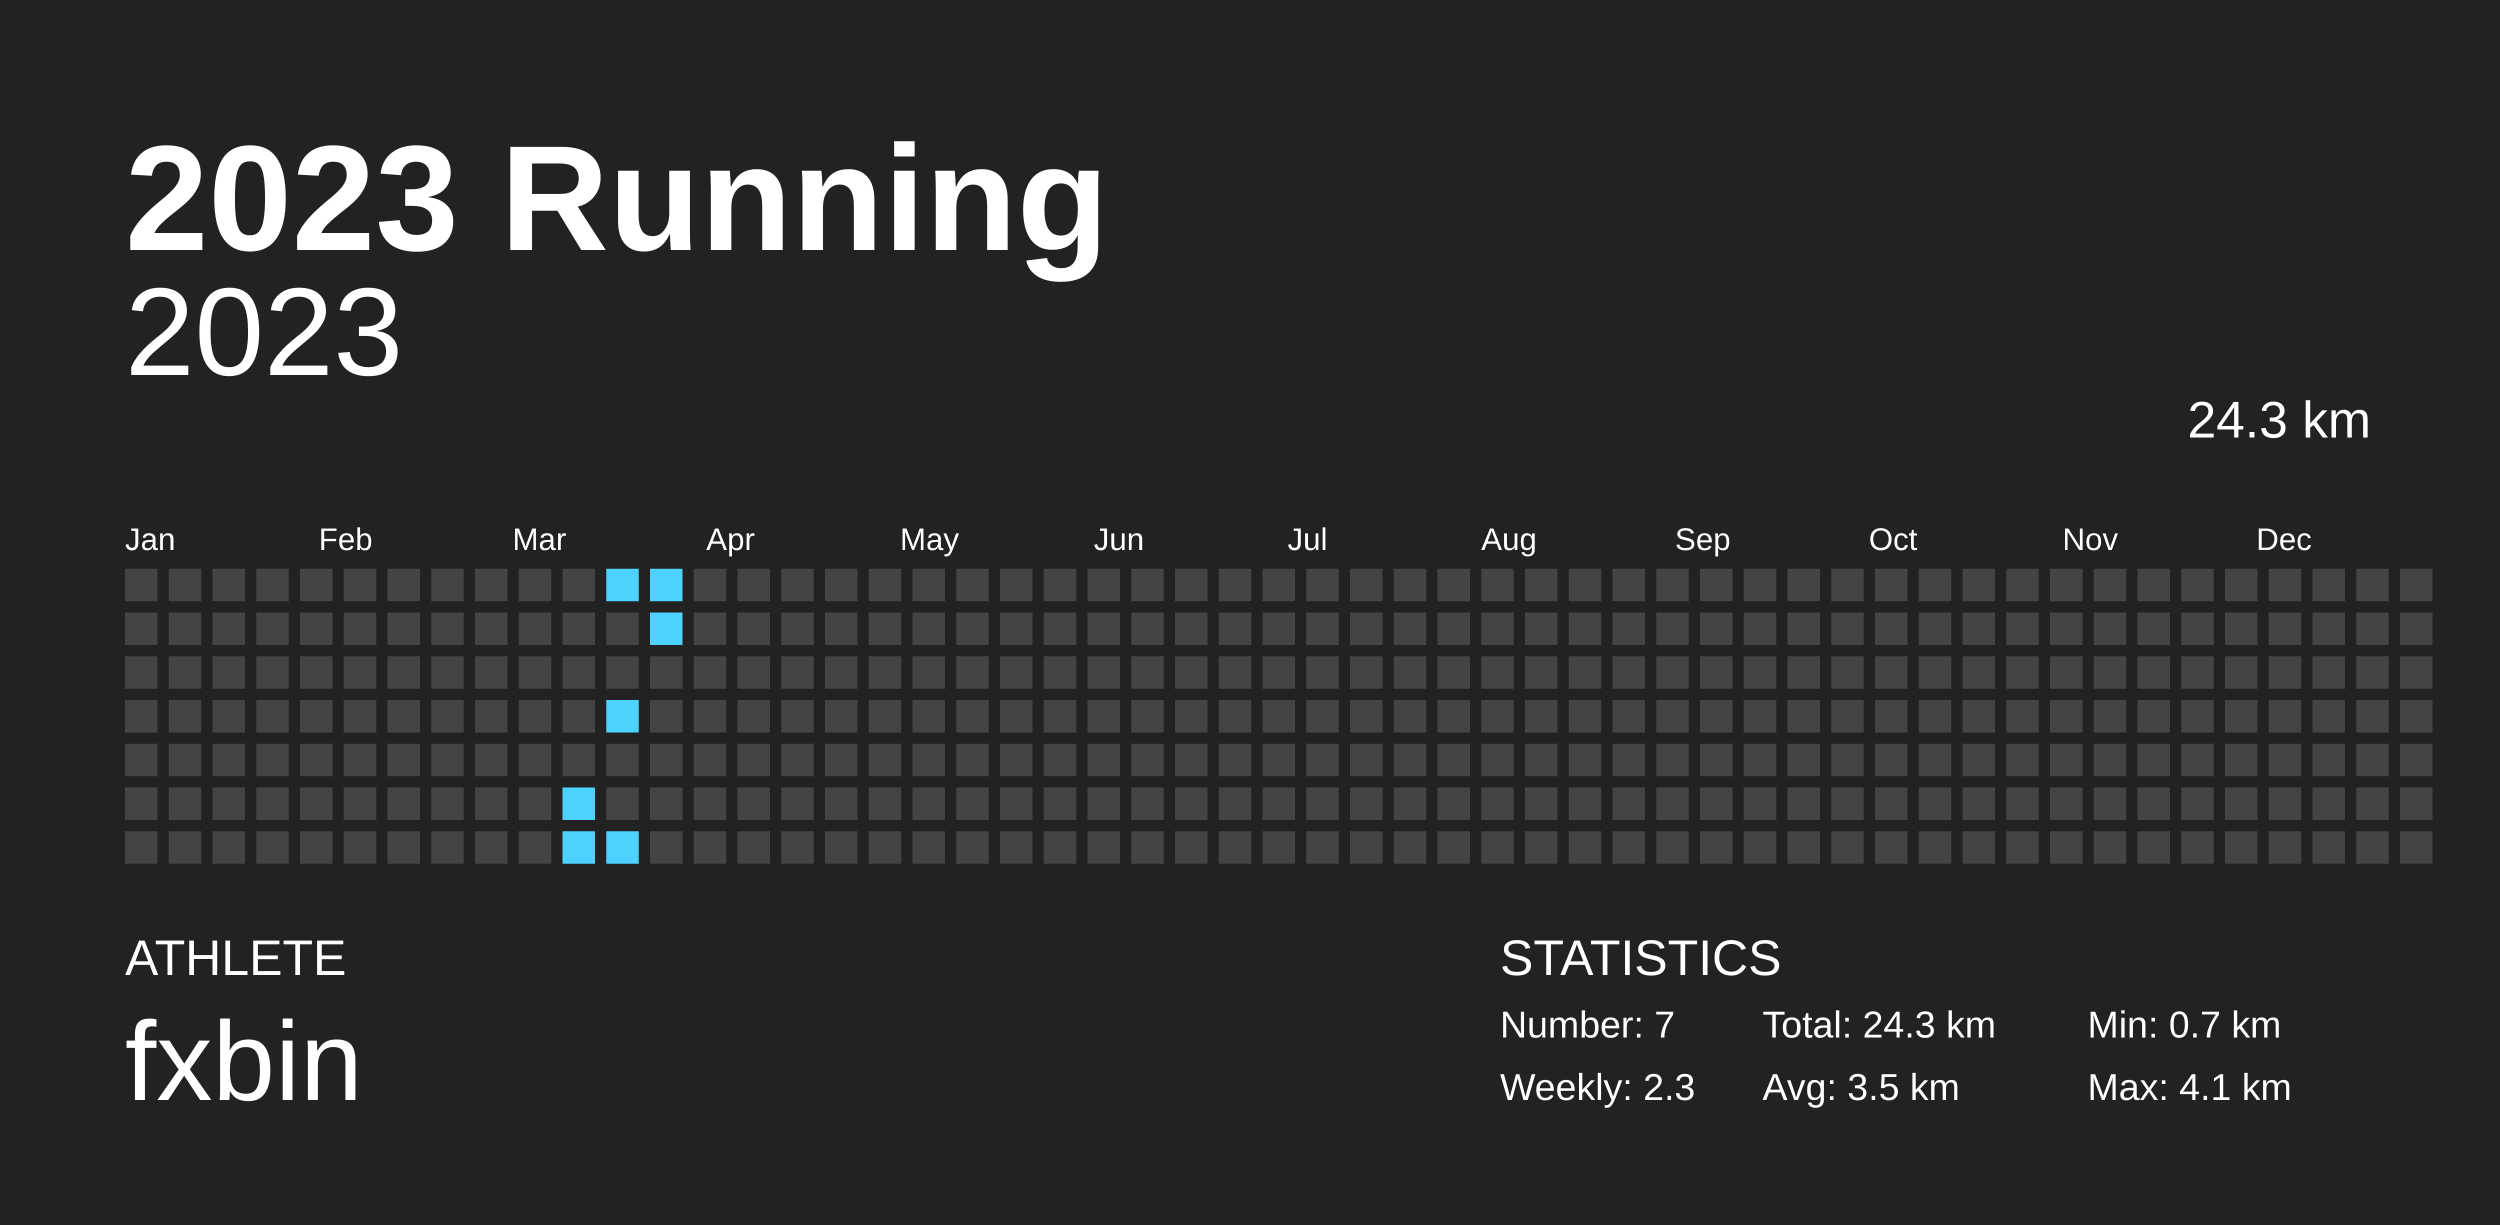
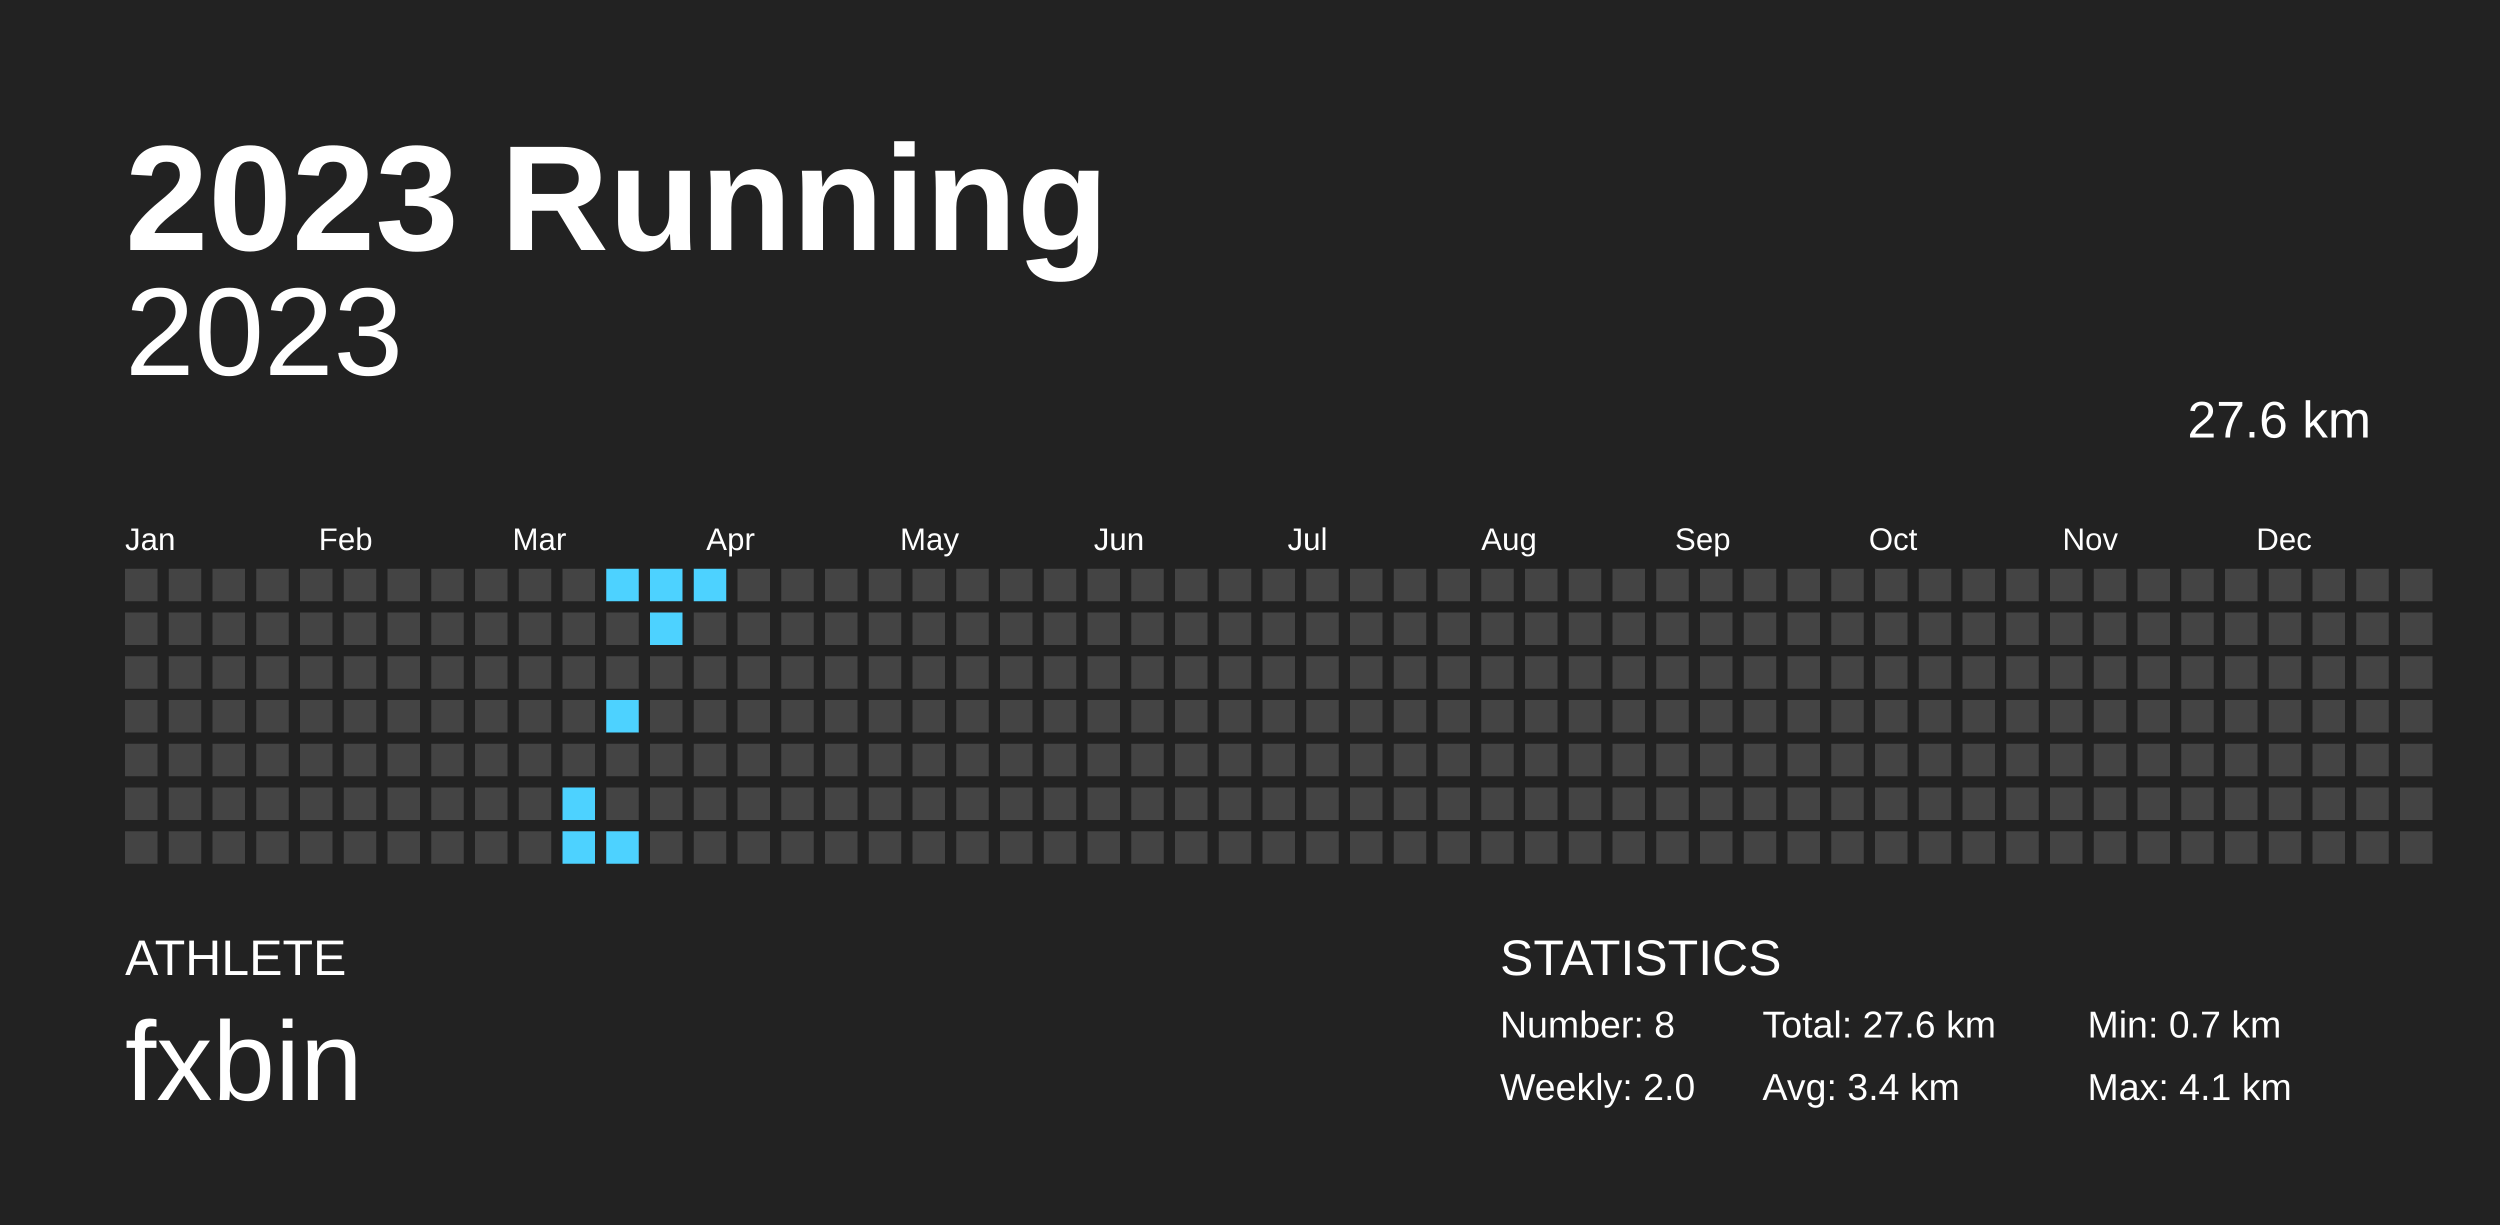
<svg xmlns="http://www.w3.org/2000/svg" baseProfile="full" height="98mm" version="1.1" viewBox="0,0,200,98" width="200mm">
  <defs />
  <rect fill="#222222" height="98" width="200" x="0" y="0" />
  <text fill="#FFFFFF" style="font-size:12px; font-family:Arial; font-weight:bold;" x="10" y="20">2023 Running</text>
  <text fill="#FFFFFF" style="font-size:4px; font-family:Arial" x="10" y="78">ATHLETE</text>
  <text fill="#FFFFFF" style="font-size:9px; font-family:Arial" x="10" y="88">fxbin</text>
  <text fill="#FFFFFF" style="font-size:4px; font-family:Arial" x="120" y="78">STATISTICS</text>
-   <text fill="#FFFFFF" style="font-size:3px; font-family:Arial" x="120" y="83">Number: 7</text>
-   <text fill="#FFFFFF" style="font-size:3px; font-family:Arial" x="120" y="88">Weekly: 2.3</text>
-   <text fill="#FFFFFF" style="font-size:3px; font-family:Arial" x="141" y="83">Total: 24.3 km</text>
-   <text fill="#FFFFFF" style="font-size:3px; font-family:Arial" x="141" y="88">Avg: 3.5 km</text>
+   <text fill="#FFFFFF" style="font-size:3px; font-family:Arial" x="120" y="83">Number: 8</text>
+   <text fill="#FFFFFF" style="font-size:3px; font-family:Arial" x="120" y="88">Weekly: 2.0</text>
+   <text fill="#FFFFFF" style="font-size:3px; font-family:Arial" x="141" y="83">Total: 27.6 km</text>
+   <text fill="#FFFFFF" style="font-size:3px; font-family:Arial" x="141" y="88">Avg: 3.4 km</text>
  <text fill="#FFFFFF" style="font-size:3px; font-family:Arial" x="167" y="83">Min: 0.7 km</text>
  <text fill="#FFFFFF" style="font-size:3px; font-family:Arial" x="167" y="88">Max: 4.1 km</text>
  <text alignment-baseline="hanging" fill="#FFFFFF" style="font-size:10.0px; font-family:Arial;" x="10" y="30">2023</text>
-   <text alignment-baseline="hanging" fill="#FFFFFF" style="font-size:4.125px; font-family:Arial;" x="175" y="35">24.3 km</text>
+   <text alignment-baseline="hanging" fill="#FFFFFF" style="font-size:4.125px; font-family:Arial;" x="175" y="35">27.6 km</text>
  <text fill="#FFFFFF" style="font-size:2.5px; font-family:Arial" x="10.0" y="44">Jan</text>
  <text fill="#FFFFFF" style="font-size:2.5px; font-family:Arial" x="25.5" y="44">Feb</text>
  <text fill="#FFFFFF" style="font-size:2.5px; font-family:Arial" x="41.0" y="44">Mar</text>
  <text fill="#FFFFFF" style="font-size:2.5px; font-family:Arial" x="56.5" y="44">Apr</text>
  <text fill="#FFFFFF" style="font-size:2.5px; font-family:Arial" x="72.0" y="44">May</text>
  <text fill="#FFFFFF" style="font-size:2.5px; font-family:Arial" x="87.5" y="44">Jun</text>
  <text fill="#FFFFFF" style="font-size:2.5px; font-family:Arial" x="103.0" y="44">Jul</text>
  <text fill="#FFFFFF" style="font-size:2.5px; font-family:Arial" x="118.5" y="44">Aug</text>
  <text fill="#FFFFFF" style="font-size:2.5px; font-family:Arial" x="134.0" y="44">Sep</text>
  <text fill="#FFFFFF" style="font-size:2.5px; font-family:Arial" x="149.5" y="44">Oct</text>
  <text fill="#FFFFFF" style="font-size:2.5px; font-family:Arial" x="165.0" y="44">Nov</text>
  <text fill="#FFFFFF" style="font-size:2.5px; font-family:Arial" x="180.5" y="44">Dec</text>
  <rect fill="#444444" height="2.6" width="2.6" x="10.0" y="45.5" />
  <rect fill="#444444" height="2.6" width="2.6" x="10.0" y="49.0" />
  <rect fill="#444444" height="2.6" width="2.6" x="10.0" y="52.5" />
  <rect fill="#444444" height="2.6" width="2.6" x="10.0" y="56.0" />
  <rect fill="#444444" height="2.6" width="2.6" x="10.0" y="59.5" />
  <rect fill="#444444" height="2.6" width="2.6" x="10.0" y="63.0" />
  <rect fill="#444444" height="2.6" width="2.6" x="10.0" y="66.5" />
  <rect fill="#444444" height="2.6" width="2.6" x="13.5" y="45.5" />
  <rect fill="#444444" height="2.6" width="2.6" x="13.5" y="49.0" />
  <rect fill="#444444" height="2.6" width="2.6" x="13.5" y="52.5" />
  <rect fill="#444444" height="2.6" width="2.6" x="13.5" y="56.0" />
  <rect fill="#444444" height="2.6" width="2.6" x="13.5" y="59.5" />
  <rect fill="#444444" height="2.6" width="2.6" x="13.5" y="63.0" />
  <rect fill="#444444" height="2.6" width="2.6" x="13.5" y="66.5" />
  <rect fill="#444444" height="2.6" width="2.6" x="17.0" y="45.5" />
  <rect fill="#444444" height="2.6" width="2.6" x="17.0" y="49.0" />
  <rect fill="#444444" height="2.6" width="2.6" x="17.0" y="52.5" />
  <rect fill="#444444" height="2.6" width="2.6" x="17.0" y="56.0" />
  <rect fill="#444444" height="2.6" width="2.6" x="17.0" y="59.5" />
  <rect fill="#444444" height="2.6" width="2.6" x="17.0" y="63.0" />
  <rect fill="#444444" height="2.6" width="2.6" x="17.0" y="66.5" />
  <rect fill="#444444" height="2.6" width="2.6" x="20.5" y="45.5" />
  <rect fill="#444444" height="2.6" width="2.6" x="20.5" y="49.0" />
  <rect fill="#444444" height="2.6" width="2.6" x="20.5" y="52.5" />
  <rect fill="#444444" height="2.6" width="2.6" x="20.5" y="56.0" />
  <rect fill="#444444" height="2.6" width="2.6" x="20.5" y="59.5" />
  <rect fill="#444444" height="2.6" width="2.6" x="20.5" y="63.0" />
  <rect fill="#444444" height="2.6" width="2.6" x="20.5" y="66.5" />
  <rect fill="#444444" height="2.6" width="2.6" x="24.0" y="45.5" />
  <rect fill="#444444" height="2.6" width="2.6" x="24.0" y="49.0" />
  <rect fill="#444444" height="2.6" width="2.6" x="24.0" y="52.5" />
  <rect fill="#444444" height="2.6" width="2.6" x="24.0" y="56.0" />
  <rect fill="#444444" height="2.6" width="2.6" x="24.0" y="59.5" />
  <rect fill="#444444" height="2.6" width="2.6" x="24.0" y="63.0" />
  <rect fill="#444444" height="2.6" width="2.6" x="24.0" y="66.5" />
  <rect fill="#444444" height="2.6" width="2.6" x="27.5" y="45.5" />
  <rect fill="#444444" height="2.6" width="2.6" x="27.5" y="49.0" />
  <rect fill="#444444" height="2.6" width="2.6" x="27.5" y="52.5" />
  <rect fill="#444444" height="2.6" width="2.6" x="27.5" y="56.0" />
  <rect fill="#444444" height="2.6" width="2.6" x="27.5" y="59.5" />
  <rect fill="#444444" height="2.6" width="2.6" x="27.5" y="63.0" />
  <rect fill="#444444" height="2.6" width="2.6" x="27.5" y="66.5" />
  <rect fill="#444444" height="2.6" width="2.6" x="31.0" y="45.5" />
  <rect fill="#444444" height="2.6" width="2.6" x="31.0" y="49.0" />
  <rect fill="#444444" height="2.6" width="2.6" x="31.0" y="52.5" />
  <rect fill="#444444" height="2.6" width="2.6" x="31.0" y="56.0" />
  <rect fill="#444444" height="2.6" width="2.6" x="31.0" y="59.5" />
  <rect fill="#444444" height="2.6" width="2.6" x="31.0" y="63.0" />
  <rect fill="#444444" height="2.6" width="2.6" x="31.0" y="66.5" />
  <rect fill="#444444" height="2.6" width="2.6" x="34.5" y="45.5" />
  <rect fill="#444444" height="2.6" width="2.6" x="34.5" y="49.0" />
  <rect fill="#444444" height="2.6" width="2.6" x="34.5" y="52.5" />
  <rect fill="#444444" height="2.6" width="2.6" x="34.5" y="56.0" />
  <rect fill="#444444" height="2.6" width="2.6" x="34.5" y="59.5" />
  <rect fill="#444444" height="2.6" width="2.6" x="34.5" y="63.0" />
  <rect fill="#444444" height="2.6" width="2.6" x="34.5" y="66.5" />
  <rect fill="#444444" height="2.6" width="2.6" x="38.0" y="45.5" />
  <rect fill="#444444" height="2.6" width="2.6" x="38.0" y="49.0" />
  <rect fill="#444444" height="2.6" width="2.6" x="38.0" y="52.5" />
  <rect fill="#444444" height="2.6" width="2.6" x="38.0" y="56.0" />
  <rect fill="#444444" height="2.6" width="2.6" x="38.0" y="59.5" />
  <rect fill="#444444" height="2.6" width="2.6" x="38.0" y="63.0" />
  <rect fill="#444444" height="2.6" width="2.6" x="38.0" y="66.5" />
  <rect fill="#444444" height="2.6" width="2.6" x="41.5" y="45.5" />
  <rect fill="#444444" height="2.6" width="2.6" x="41.5" y="49.0" />
  <rect fill="#444444" height="2.6" width="2.6" x="41.5" y="52.5" />
  <rect fill="#444444" height="2.6" width="2.6" x="41.5" y="56.0" />
  <rect fill="#444444" height="2.6" width="2.6" x="41.5" y="59.5" />
  <rect fill="#444444" height="2.6" width="2.6" x="41.5" y="63.0" />
  <rect fill="#444444" height="2.6" width="2.6" x="41.5" y="66.5" />
  <rect fill="#444444" height="2.6" width="2.6" x="45.0" y="45.5" />
  <rect fill="#444444" height="2.6" width="2.6" x="45.0" y="49.0" />
  <rect fill="#444444" height="2.6" width="2.6" x="45.0" y="52.5" />
  <rect fill="#444444" height="2.6" width="2.6" x="45.0" y="56.0" />
  <rect fill="#444444" height="2.6" width="2.6" x="45.0" y="59.5" />
  <rect fill="#4dd2ff" height="2.6" width="2.6" x="45.0" y="63.0" />
  <rect fill="#4dd2ff" height="2.6" width="2.6" x="45.0" y="66.5" />
  <rect fill="#4dd2ff" height="2.6" width="2.6" x="48.5" y="45.5" />
  <rect fill="#444444" height="2.6" width="2.6" x="48.5" y="49.0" />
  <rect fill="#444444" height="2.6" width="2.6" x="48.5" y="52.5" />
  <rect fill="#4dd2ff" height="2.6" width="2.6" x="48.5" y="56.0" />
  <rect fill="#444444" height="2.6" width="2.6" x="48.5" y="59.5" />
  <rect fill="#444444" height="2.6" width="2.6" x="48.5" y="63.0" />
  <rect fill="#4dd2ff" height="2.6" width="2.6" x="48.5" y="66.5" />
  <rect fill="#4dd2ff" height="2.6" width="2.6" x="52.0" y="45.5" />
  <rect fill="#4dd2ff" height="2.6" width="2.6" x="52.0" y="49.0" />
  <rect fill="#444444" height="2.6" width="2.6" x="52.0" y="52.5" />
  <rect fill="#444444" height="2.6" width="2.6" x="52.0" y="56.0" />
  <rect fill="#444444" height="2.6" width="2.6" x="52.0" y="59.5" />
  <rect fill="#444444" height="2.6" width="2.6" x="52.0" y="63.0" />
  <rect fill="#444444" height="2.6" width="2.6" x="52.0" y="66.5" />
-   <rect fill="#444444" height="2.6" width="2.6" x="55.5" y="45.5" />
+   <rect fill="#4dd2ff" height="2.6" width="2.6" x="55.5" y="45.5" />
  <rect fill="#444444" height="2.6" width="2.6" x="55.5" y="49.0" />
  <rect fill="#444444" height="2.6" width="2.6" x="55.5" y="52.5" />
  <rect fill="#444444" height="2.6" width="2.6" x="55.5" y="56.0" />
  <rect fill="#444444" height="2.6" width="2.6" x="55.5" y="59.5" />
  <rect fill="#444444" height="2.6" width="2.6" x="55.5" y="63.0" />
  <rect fill="#444444" height="2.6" width="2.6" x="55.5" y="66.5" />
  <rect fill="#444444" height="2.6" width="2.6" x="59.0" y="45.5" />
  <rect fill="#444444" height="2.6" width="2.6" x="59.0" y="49.0" />
  <rect fill="#444444" height="2.6" width="2.6" x="59.0" y="52.5" />
  <rect fill="#444444" height="2.6" width="2.6" x="59.0" y="56.0" />
  <rect fill="#444444" height="2.6" width="2.6" x="59.0" y="59.5" />
  <rect fill="#444444" height="2.6" width="2.6" x="59.0" y="63.0" />
  <rect fill="#444444" height="2.6" width="2.6" x="59.0" y="66.5" />
  <rect fill="#444444" height="2.6" width="2.6" x="62.5" y="45.5" />
  <rect fill="#444444" height="2.6" width="2.6" x="62.5" y="49.0" />
  <rect fill="#444444" height="2.6" width="2.6" x="62.5" y="52.5" />
  <rect fill="#444444" height="2.6" width="2.6" x="62.5" y="56.0" />
  <rect fill="#444444" height="2.6" width="2.6" x="62.5" y="59.5" />
  <rect fill="#444444" height="2.6" width="2.6" x="62.5" y="63.0" />
  <rect fill="#444444" height="2.6" width="2.6" x="62.5" y="66.5" />
  <rect fill="#444444" height="2.6" width="2.6" x="66.0" y="45.5" />
  <rect fill="#444444" height="2.6" width="2.6" x="66.0" y="49.0" />
  <rect fill="#444444" height="2.6" width="2.6" x="66.0" y="52.5" />
  <rect fill="#444444" height="2.6" width="2.6" x="66.0" y="56.0" />
  <rect fill="#444444" height="2.6" width="2.6" x="66.0" y="59.5" />
  <rect fill="#444444" height="2.6" width="2.6" x="66.0" y="63.0" />
  <rect fill="#444444" height="2.6" width="2.6" x="66.0" y="66.5" />
  <rect fill="#444444" height="2.6" width="2.6" x="69.5" y="45.5" />
  <rect fill="#444444" height="2.6" width="2.6" x="69.5" y="49.0" />
  <rect fill="#444444" height="2.6" width="2.6" x="69.5" y="52.5" />
  <rect fill="#444444" height="2.6" width="2.6" x="69.5" y="56.0" />
  <rect fill="#444444" height="2.6" width="2.6" x="69.5" y="59.5" />
  <rect fill="#444444" height="2.6" width="2.6" x="69.5" y="63.0" />
  <rect fill="#444444" height="2.6" width="2.6" x="69.5" y="66.5" />
  <rect fill="#444444" height="2.6" width="2.6" x="73.0" y="45.5" />
  <rect fill="#444444" height="2.6" width="2.6" x="73.0" y="49.0" />
  <rect fill="#444444" height="2.6" width="2.6" x="73.0" y="52.5" />
  <rect fill="#444444" height="2.6" width="2.6" x="73.0" y="56.0" />
  <rect fill="#444444" height="2.6" width="2.6" x="73.0" y="59.5" />
  <rect fill="#444444" height="2.6" width="2.6" x="73.0" y="63.0" />
  <rect fill="#444444" height="2.6" width="2.6" x="73.0" y="66.5" />
  <rect fill="#444444" height="2.6" width="2.6" x="76.5" y="45.5" />
  <rect fill="#444444" height="2.6" width="2.6" x="76.5" y="49.0" />
  <rect fill="#444444" height="2.6" width="2.6" x="76.5" y="52.5" />
  <rect fill="#444444" height="2.6" width="2.6" x="76.5" y="56.0" />
  <rect fill="#444444" height="2.6" width="2.6" x="76.5" y="59.5" />
  <rect fill="#444444" height="2.6" width="2.6" x="76.5" y="63.0" />
  <rect fill="#444444" height="2.6" width="2.6" x="76.5" y="66.5" />
  <rect fill="#444444" height="2.6" width="2.6" x="80.0" y="45.5" />
  <rect fill="#444444" height="2.6" width="2.6" x="80.0" y="49.0" />
  <rect fill="#444444" height="2.6" width="2.6" x="80.0" y="52.5" />
  <rect fill="#444444" height="2.6" width="2.6" x="80.0" y="56.0" />
  <rect fill="#444444" height="2.6" width="2.6" x="80.0" y="59.5" />
  <rect fill="#444444" height="2.6" width="2.6" x="80.0" y="63.0" />
  <rect fill="#444444" height="2.6" width="2.6" x="80.0" y="66.5" />
  <rect fill="#444444" height="2.6" width="2.6" x="83.5" y="45.5" />
  <rect fill="#444444" height="2.6" width="2.6" x="83.5" y="49.0" />
  <rect fill="#444444" height="2.6" width="2.6" x="83.5" y="52.5" />
  <rect fill="#444444" height="2.6" width="2.6" x="83.5" y="56.0" />
  <rect fill="#444444" height="2.6" width="2.6" x="83.5" y="59.5" />
  <rect fill="#444444" height="2.6" width="2.6" x="83.5" y="63.0" />
  <rect fill="#444444" height="2.6" width="2.6" x="83.5" y="66.5" />
  <rect fill="#444444" height="2.6" width="2.6" x="87.0" y="45.5" />
  <rect fill="#444444" height="2.6" width="2.6" x="87.0" y="49.0" />
  <rect fill="#444444" height="2.6" width="2.6" x="87.0" y="52.5" />
  <rect fill="#444444" height="2.6" width="2.6" x="87.0" y="56.0" />
  <rect fill="#444444" height="2.6" width="2.6" x="87.0" y="59.5" />
  <rect fill="#444444" height="2.6" width="2.6" x="87.0" y="63.0" />
  <rect fill="#444444" height="2.6" width="2.6" x="87.0" y="66.5" />
  <rect fill="#444444" height="2.6" width="2.6" x="90.5" y="45.5" />
  <rect fill="#444444" height="2.6" width="2.6" x="90.5" y="49.0" />
  <rect fill="#444444" height="2.6" width="2.6" x="90.5" y="52.5" />
  <rect fill="#444444" height="2.6" width="2.6" x="90.5" y="56.0" />
  <rect fill="#444444" height="2.6" width="2.6" x="90.5" y="59.5" />
  <rect fill="#444444" height="2.6" width="2.6" x="90.5" y="63.0" />
  <rect fill="#444444" height="2.6" width="2.6" x="90.5" y="66.5" />
  <rect fill="#444444" height="2.6" width="2.6" x="94.0" y="45.5" />
  <rect fill="#444444" height="2.6" width="2.6" x="94.0" y="49.0" />
  <rect fill="#444444" height="2.6" width="2.6" x="94.0" y="52.5" />
  <rect fill="#444444" height="2.6" width="2.6" x="94.0" y="56.0" />
  <rect fill="#444444" height="2.6" width="2.6" x="94.0" y="59.5" />
  <rect fill="#444444" height="2.6" width="2.6" x="94.0" y="63.0" />
  <rect fill="#444444" height="2.6" width="2.6" x="94.0" y="66.5" />
  <rect fill="#444444" height="2.6" width="2.6" x="97.5" y="45.5" />
  <rect fill="#444444" height="2.6" width="2.6" x="97.5" y="49.0" />
  <rect fill="#444444" height="2.6" width="2.6" x="97.5" y="52.5" />
  <rect fill="#444444" height="2.6" width="2.6" x="97.5" y="56.0" />
  <rect fill="#444444" height="2.6" width="2.6" x="97.5" y="59.5" />
  <rect fill="#444444" height="2.6" width="2.6" x="97.5" y="63.0" />
  <rect fill="#444444" height="2.6" width="2.6" x="97.5" y="66.5" />
  <rect fill="#444444" height="2.6" width="2.6" x="101.0" y="45.5" />
  <rect fill="#444444" height="2.6" width="2.6" x="101.0" y="49.0" />
  <rect fill="#444444" height="2.6" width="2.6" x="101.0" y="52.5" />
  <rect fill="#444444" height="2.6" width="2.6" x="101.0" y="56.0" />
  <rect fill="#444444" height="2.6" width="2.6" x="101.0" y="59.5" />
  <rect fill="#444444" height="2.6" width="2.6" x="101.0" y="63.0" />
  <rect fill="#444444" height="2.6" width="2.6" x="101.0" y="66.5" />
  <rect fill="#444444" height="2.6" width="2.6" x="104.5" y="45.5" />
  <rect fill="#444444" height="2.6" width="2.6" x="104.5" y="49.0" />
  <rect fill="#444444" height="2.6" width="2.6" x="104.5" y="52.5" />
  <rect fill="#444444" height="2.6" width="2.6" x="104.5" y="56.0" />
  <rect fill="#444444" height="2.6" width="2.6" x="104.5" y="59.5" />
  <rect fill="#444444" height="2.6" width="2.6" x="104.5" y="63.0" />
  <rect fill="#444444" height="2.6" width="2.6" x="104.5" y="66.5" />
  <rect fill="#444444" height="2.6" width="2.6" x="108.0" y="45.5" />
  <rect fill="#444444" height="2.6" width="2.6" x="108.0" y="49.0" />
  <rect fill="#444444" height="2.6" width="2.6" x="108.0" y="52.5" />
  <rect fill="#444444" height="2.6" width="2.6" x="108.0" y="56.0" />
  <rect fill="#444444" height="2.6" width="2.6" x="108.0" y="59.5" />
  <rect fill="#444444" height="2.6" width="2.6" x="108.0" y="63.0" />
  <rect fill="#444444" height="2.6" width="2.6" x="108.0" y="66.5" />
  <rect fill="#444444" height="2.6" width="2.6" x="111.5" y="45.5" />
  <rect fill="#444444" height="2.6" width="2.6" x="111.5" y="49.0" />
  <rect fill="#444444" height="2.6" width="2.6" x="111.5" y="52.5" />
  <rect fill="#444444" height="2.6" width="2.6" x="111.5" y="56.0" />
  <rect fill="#444444" height="2.6" width="2.6" x="111.5" y="59.5" />
  <rect fill="#444444" height="2.6" width="2.6" x="111.5" y="63.0" />
  <rect fill="#444444" height="2.6" width="2.6" x="111.5" y="66.5" />
  <rect fill="#444444" height="2.6" width="2.6" x="115.0" y="45.5" />
  <rect fill="#444444" height="2.6" width="2.6" x="115.0" y="49.0" />
  <rect fill="#444444" height="2.6" width="2.6" x="115.0" y="52.5" />
  <rect fill="#444444" height="2.6" width="2.6" x="115.0" y="56.0" />
  <rect fill="#444444" height="2.6" width="2.6" x="115.0" y="59.5" />
  <rect fill="#444444" height="2.6" width="2.6" x="115.0" y="63.0" />
  <rect fill="#444444" height="2.6" width="2.6" x="115.0" y="66.5" />
  <rect fill="#444444" height="2.6" width="2.6" x="118.5" y="45.5" />
  <rect fill="#444444" height="2.6" width="2.6" x="118.5" y="49.0" />
  <rect fill="#444444" height="2.6" width="2.6" x="118.5" y="52.5" />
  <rect fill="#444444" height="2.6" width="2.6" x="118.5" y="56.0" />
  <rect fill="#444444" height="2.6" width="2.6" x="118.5" y="59.5" />
  <rect fill="#444444" height="2.6" width="2.6" x="118.5" y="63.0" />
  <rect fill="#444444" height="2.6" width="2.6" x="118.5" y="66.5" />
  <rect fill="#444444" height="2.6" width="2.6" x="122.0" y="45.5" />
  <rect fill="#444444" height="2.6" width="2.6" x="122.0" y="49.0" />
  <rect fill="#444444" height="2.6" width="2.6" x="122.0" y="52.5" />
  <rect fill="#444444" height="2.6" width="2.6" x="122.0" y="56.0" />
  <rect fill="#444444" height="2.6" width="2.6" x="122.0" y="59.5" />
  <rect fill="#444444" height="2.6" width="2.6" x="122.0" y="63.0" />
  <rect fill="#444444" height="2.6" width="2.6" x="122.0" y="66.5" />
  <rect fill="#444444" height="2.6" width="2.6" x="125.5" y="45.5" />
  <rect fill="#444444" height="2.6" width="2.6" x="125.5" y="49.0" />
  <rect fill="#444444" height="2.6" width="2.6" x="125.5" y="52.5" />
  <rect fill="#444444" height="2.6" width="2.6" x="125.5" y="56.0" />
  <rect fill="#444444" height="2.6" width="2.6" x="125.5" y="59.5" />
  <rect fill="#444444" height="2.6" width="2.6" x="125.5" y="63.0" />
  <rect fill="#444444" height="2.6" width="2.6" x="125.5" y="66.5" />
  <rect fill="#444444" height="2.6" width="2.6" x="129.0" y="45.5" />
  <rect fill="#444444" height="2.6" width="2.6" x="129.0" y="49.0" />
  <rect fill="#444444" height="2.6" width="2.6" x="129.0" y="52.5" />
  <rect fill="#444444" height="2.6" width="2.6" x="129.0" y="56.0" />
  <rect fill="#444444" height="2.6" width="2.6" x="129.0" y="59.5" />
  <rect fill="#444444" height="2.6" width="2.6" x="129.0" y="63.0" />
  <rect fill="#444444" height="2.6" width="2.6" x="129.0" y="66.5" />
  <rect fill="#444444" height="2.6" width="2.6" x="132.5" y="45.5" />
  <rect fill="#444444" height="2.6" width="2.6" x="132.5" y="49.0" />
  <rect fill="#444444" height="2.6" width="2.6" x="132.5" y="52.5" />
  <rect fill="#444444" height="2.6" width="2.6" x="132.5" y="56.0" />
  <rect fill="#444444" height="2.6" width="2.6" x="132.5" y="59.5" />
  <rect fill="#444444" height="2.6" width="2.6" x="132.5" y="63.0" />
  <rect fill="#444444" height="2.6" width="2.6" x="132.5" y="66.5" />
  <rect fill="#444444" height="2.6" width="2.6" x="136.0" y="45.5" />
  <rect fill="#444444" height="2.6" width="2.6" x="136.0" y="49.0" />
  <rect fill="#444444" height="2.6" width="2.6" x="136.0" y="52.5" />
  <rect fill="#444444" height="2.6" width="2.6" x="136.0" y="56.0" />
  <rect fill="#444444" height="2.6" width="2.6" x="136.0" y="59.5" />
  <rect fill="#444444" height="2.6" width="2.6" x="136.0" y="63.0" />
  <rect fill="#444444" height="2.6" width="2.6" x="136.0" y="66.5" />
  <rect fill="#444444" height="2.6" width="2.6" x="139.5" y="45.5" />
  <rect fill="#444444" height="2.6" width="2.6" x="139.5" y="49.0" />
  <rect fill="#444444" height="2.6" width="2.6" x="139.5" y="52.5" />
  <rect fill="#444444" height="2.6" width="2.6" x="139.5" y="56.0" />
  <rect fill="#444444" height="2.6" width="2.6" x="139.5" y="59.5" />
  <rect fill="#444444" height="2.6" width="2.6" x="139.5" y="63.0" />
  <rect fill="#444444" height="2.6" width="2.6" x="139.5" y="66.5" />
  <rect fill="#444444" height="2.6" width="2.6" x="143.0" y="45.5" />
  <rect fill="#444444" height="2.6" width="2.6" x="143.0" y="49.0" />
  <rect fill="#444444" height="2.6" width="2.6" x="143.0" y="52.5" />
  <rect fill="#444444" height="2.6" width="2.6" x="143.0" y="56.0" />
  <rect fill="#444444" height="2.6" width="2.6" x="143.0" y="59.5" />
  <rect fill="#444444" height="2.6" width="2.6" x="143.0" y="63.0" />
  <rect fill="#444444" height="2.6" width="2.6" x="143.0" y="66.5" />
  <rect fill="#444444" height="2.6" width="2.6" x="146.5" y="45.5" />
  <rect fill="#444444" height="2.6" width="2.6" x="146.5" y="49.0" />
  <rect fill="#444444" height="2.6" width="2.6" x="146.5" y="52.5" />
  <rect fill="#444444" height="2.6" width="2.6" x="146.5" y="56.0" />
  <rect fill="#444444" height="2.6" width="2.6" x="146.5" y="59.5" />
  <rect fill="#444444" height="2.6" width="2.6" x="146.5" y="63.0" />
  <rect fill="#444444" height="2.6" width="2.6" x="146.5" y="66.5" />
  <rect fill="#444444" height="2.6" width="2.6" x="150.0" y="45.5" />
  <rect fill="#444444" height="2.6" width="2.6" x="150.0" y="49.0" />
  <rect fill="#444444" height="2.6" width="2.6" x="150.0" y="52.5" />
  <rect fill="#444444" height="2.6" width="2.6" x="150.0" y="56.0" />
  <rect fill="#444444" height="2.6" width="2.6" x="150.0" y="59.5" />
  <rect fill="#444444" height="2.6" width="2.6" x="150.0" y="63.0" />
  <rect fill="#444444" height="2.6" width="2.6" x="150.0" y="66.5" />
  <rect fill="#444444" height="2.6" width="2.6" x="153.5" y="45.5" />
  <rect fill="#444444" height="2.6" width="2.6" x="153.5" y="49.0" />
  <rect fill="#444444" height="2.6" width="2.6" x="153.5" y="52.5" />
  <rect fill="#444444" height="2.6" width="2.6" x="153.5" y="56.0" />
  <rect fill="#444444" height="2.6" width="2.6" x="153.5" y="59.5" />
  <rect fill="#444444" height="2.6" width="2.6" x="153.5" y="63.0" />
  <rect fill="#444444" height="2.6" width="2.6" x="153.5" y="66.5" />
  <rect fill="#444444" height="2.6" width="2.6" x="157.0" y="45.5" />
  <rect fill="#444444" height="2.6" width="2.6" x="157.0" y="49.0" />
  <rect fill="#444444" height="2.6" width="2.6" x="157.0" y="52.5" />
  <rect fill="#444444" height="2.6" width="2.6" x="157.0" y="56.0" />
  <rect fill="#444444" height="2.6" width="2.6" x="157.0" y="59.5" />
  <rect fill="#444444" height="2.6" width="2.6" x="157.0" y="63.0" />
  <rect fill="#444444" height="2.6" width="2.6" x="157.0" y="66.5" />
  <rect fill="#444444" height="2.6" width="2.6" x="160.5" y="45.5" />
  <rect fill="#444444" height="2.6" width="2.6" x="160.5" y="49.0" />
  <rect fill="#444444" height="2.6" width="2.6" x="160.5" y="52.5" />
  <rect fill="#444444" height="2.6" width="2.6" x="160.5" y="56.0" />
  <rect fill="#444444" height="2.6" width="2.6" x="160.5" y="59.5" />
  <rect fill="#444444" height="2.6" width="2.6" x="160.5" y="63.0" />
  <rect fill="#444444" height="2.6" width="2.6" x="160.5" y="66.5" />
  <rect fill="#444444" height="2.6" width="2.6" x="164.0" y="45.5" />
  <rect fill="#444444" height="2.6" width="2.6" x="164.0" y="49.0" />
  <rect fill="#444444" height="2.6" width="2.6" x="164.0" y="52.5" />
  <rect fill="#444444" height="2.6" width="2.6" x="164.0" y="56.0" />
  <rect fill="#444444" height="2.6" width="2.6" x="164.0" y="59.5" />
  <rect fill="#444444" height="2.6" width="2.6" x="164.0" y="63.0" />
  <rect fill="#444444" height="2.6" width="2.6" x="164.0" y="66.5" />
  <rect fill="#444444" height="2.6" width="2.6" x="167.5" y="45.5" />
  <rect fill="#444444" height="2.6" width="2.6" x="167.5" y="49.0" />
  <rect fill="#444444" height="2.6" width="2.6" x="167.5" y="52.5" />
  <rect fill="#444444" height="2.6" width="2.6" x="167.5" y="56.0" />
  <rect fill="#444444" height="2.6" width="2.6" x="167.5" y="59.5" />
  <rect fill="#444444" height="2.6" width="2.6" x="167.5" y="63.0" />
  <rect fill="#444444" height="2.6" width="2.6" x="167.5" y="66.5" />
  <rect fill="#444444" height="2.6" width="2.6" x="171.0" y="45.5" />
  <rect fill="#444444" height="2.6" width="2.6" x="171.0" y="49.0" />
  <rect fill="#444444" height="2.6" width="2.6" x="171.0" y="52.5" />
  <rect fill="#444444" height="2.6" width="2.6" x="171.0" y="56.0" />
  <rect fill="#444444" height="2.6" width="2.6" x="171.0" y="59.5" />
  <rect fill="#444444" height="2.6" width="2.6" x="171.0" y="63.0" />
  <rect fill="#444444" height="2.6" width="2.6" x="171.0" y="66.5" />
  <rect fill="#444444" height="2.6" width="2.6" x="174.5" y="45.5" />
  <rect fill="#444444" height="2.6" width="2.6" x="174.5" y="49.0" />
  <rect fill="#444444" height="2.6" width="2.6" x="174.5" y="52.5" />
  <rect fill="#444444" height="2.6" width="2.6" x="174.5" y="56.0" />
  <rect fill="#444444" height="2.6" width="2.6" x="174.5" y="59.5" />
  <rect fill="#444444" height="2.6" width="2.6" x="174.5" y="63.0" />
  <rect fill="#444444" height="2.6" width="2.6" x="174.5" y="66.5" />
  <rect fill="#444444" height="2.6" width="2.6" x="178.0" y="45.5" />
  <rect fill="#444444" height="2.6" width="2.6" x="178.0" y="49.0" />
  <rect fill="#444444" height="2.6" width="2.6" x="178.0" y="52.5" />
  <rect fill="#444444" height="2.6" width="2.6" x="178.0" y="56.0" />
  <rect fill="#444444" height="2.6" width="2.6" x="178.0" y="59.5" />
  <rect fill="#444444" height="2.6" width="2.6" x="178.0" y="63.0" />
  <rect fill="#444444" height="2.6" width="2.6" x="178.0" y="66.5" />
  <rect fill="#444444" height="2.6" width="2.6" x="181.5" y="45.5" />
  <rect fill="#444444" height="2.6" width="2.6" x="181.5" y="49.0" />
  <rect fill="#444444" height="2.6" width="2.6" x="181.5" y="52.5" />
  <rect fill="#444444" height="2.6" width="2.6" x="181.5" y="56.0" />
  <rect fill="#444444" height="2.6" width="2.6" x="181.5" y="59.5" />
  <rect fill="#444444" height="2.6" width="2.6" x="181.5" y="63.0" />
  <rect fill="#444444" height="2.6" width="2.6" x="181.5" y="66.5" />
  <rect fill="#444444" height="2.6" width="2.6" x="185.0" y="45.5" />
  <rect fill="#444444" height="2.6" width="2.6" x="185.0" y="49.0" />
  <rect fill="#444444" height="2.6" width="2.6" x="185.0" y="52.5" />
  <rect fill="#444444" height="2.6" width="2.6" x="185.0" y="56.0" />
  <rect fill="#444444" height="2.6" width="2.6" x="185.0" y="59.5" />
  <rect fill="#444444" height="2.6" width="2.6" x="185.0" y="63.0" />
  <rect fill="#444444" height="2.6" width="2.6" x="185.0" y="66.5" />
  <rect fill="#444444" height="2.6" width="2.6" x="188.5" y="45.5" />
  <rect fill="#444444" height="2.6" width="2.6" x="188.5" y="49.0" />
  <rect fill="#444444" height="2.6" width="2.6" x="188.5" y="52.5" />
  <rect fill="#444444" height="2.6" width="2.6" x="188.5" y="56.0" />
  <rect fill="#444444" height="2.6" width="2.6" x="188.5" y="59.5" />
  <rect fill="#444444" height="2.6" width="2.6" x="188.5" y="63.0" />
  <rect fill="#444444" height="2.6" width="2.6" x="188.5" y="66.5" />
  <rect fill="#444444" height="2.6" width="2.6" x="192.0" y="45.5" />
  <rect fill="#444444" height="2.6" width="2.6" x="192.0" y="49.0" />
  <rect fill="#444444" height="2.6" width="2.6" x="192.0" y="52.5" />
  <rect fill="#444444" height="2.6" width="2.6" x="192.0" y="56.0" />
  <rect fill="#444444" height="2.6" width="2.6" x="192.0" y="59.5" />
  <rect fill="#444444" height="2.6" width="2.6" x="192.0" y="63.0" />
  <rect fill="#444444" height="2.6" width="2.6" x="192.0" y="66.5" />
</svg>
